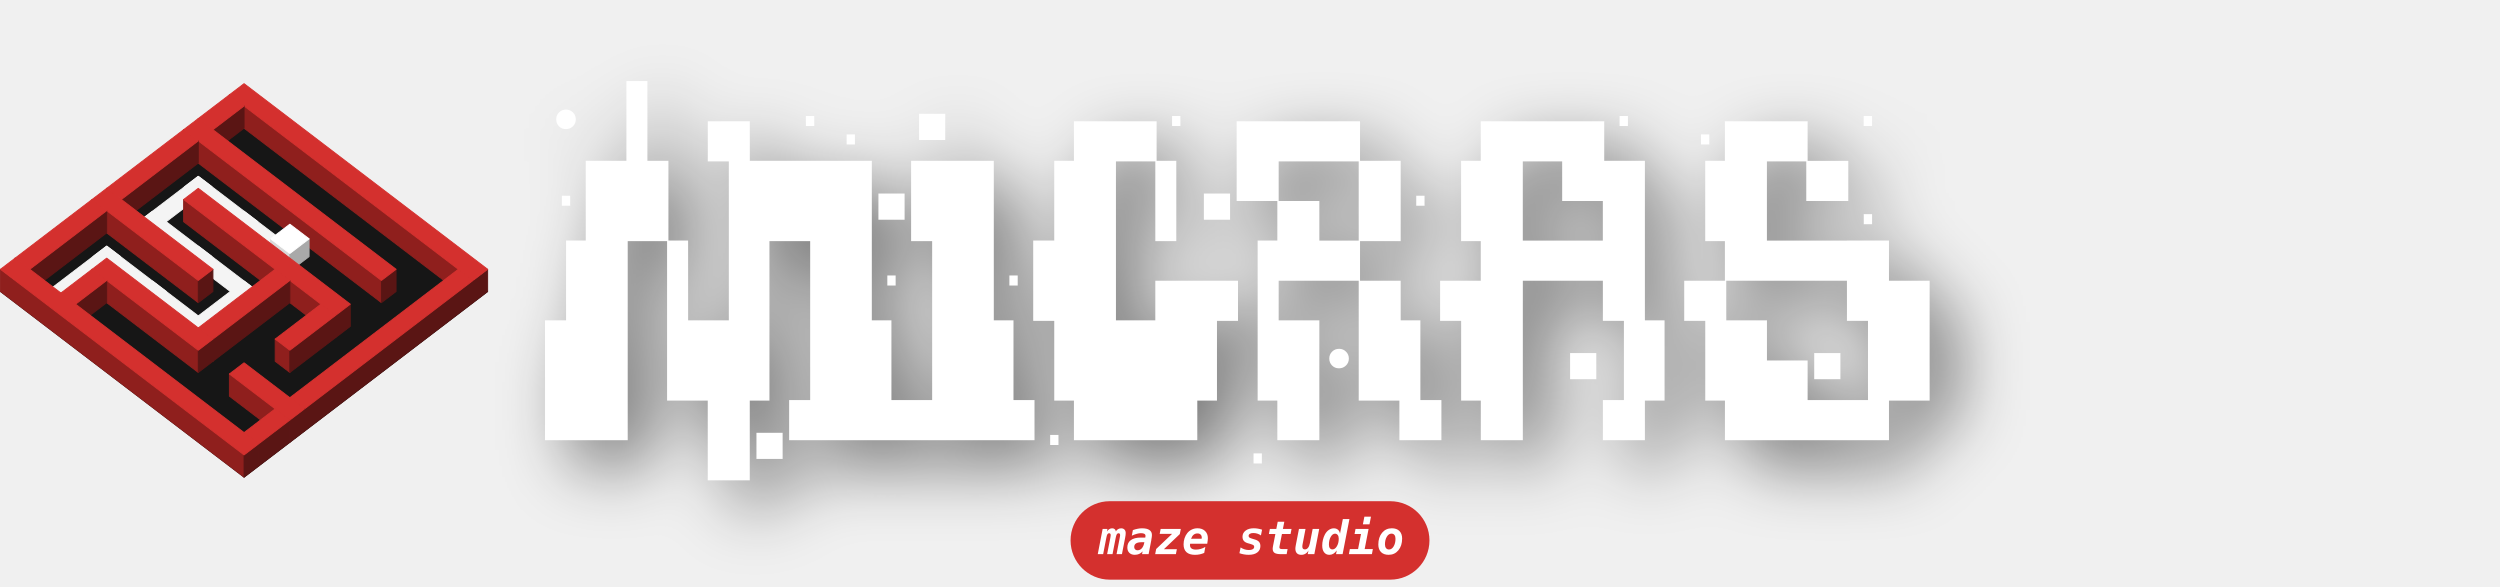
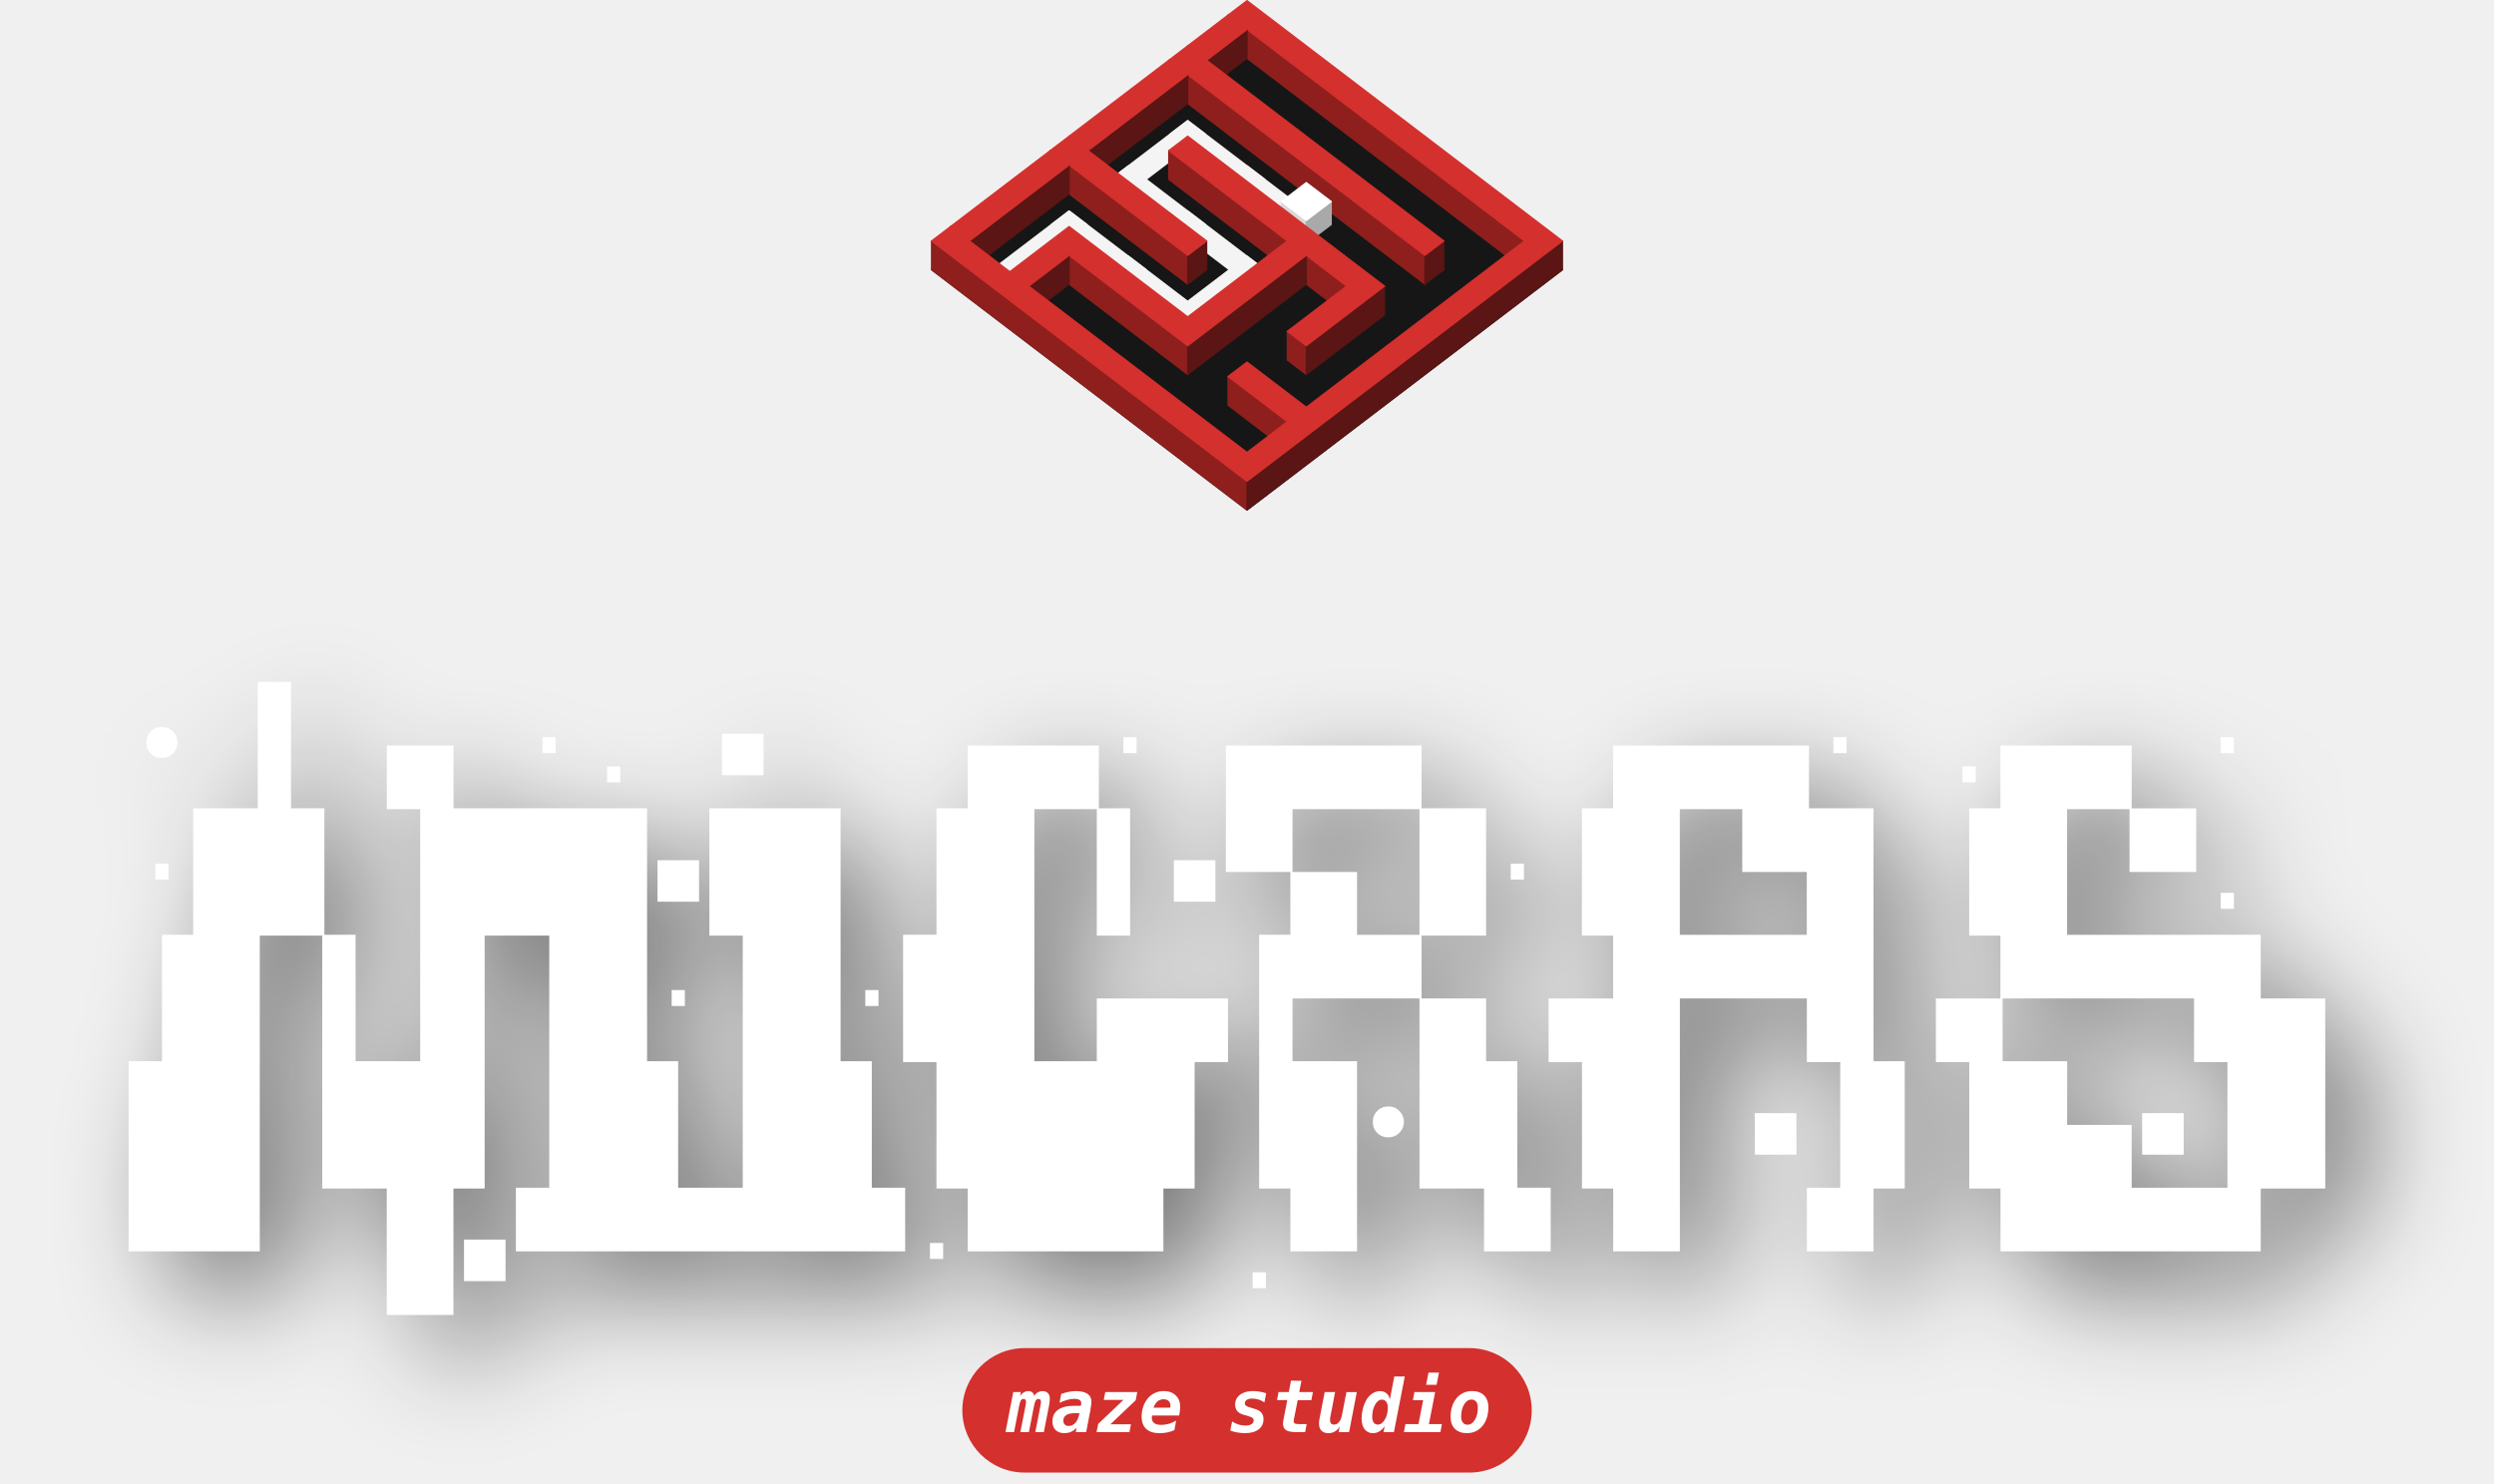
- <svg xmlns="http://www.w3.org/2000/svg" width="931.75" height="218.68" viewBox="0 0 931.75 218.68" role="img" aria-label="MICRAS maze studio">
-   <svg x="0" y="31" width="181.92" height="147" viewBox="0 0 420.813 340.042">
+ <svg xmlns="http://www.w3.org/2000/svg" width="585.9" height="348.7" viewBox="0 0 585.9 348.7">
+   <svg x="218.7" y="0.0" width="148.5" height="120.0" viewBox="0 0 420.813 340.042">
    <defs id="defs126" />
    <g id="g120" transform="translate(-45.59349,-85.97753)">
      <g transform="matrix(45.582,0,0,45.582,256,115.15)" id="g118">
        <polygon fill="#161616" stroke="#161616" stroke-width="0.018" stroke-linejoin="round" points="0,6.811 -4.607,3.3 0,-0.211 4.607,3.3 " id="polygon2" />
        <polygon fill="#f4f4f4" stroke="#f4f4f4" stroke-width="0.018" stroke-linejoin="round" points="-3.464,3.498 -3.724,3.3 -2.598,2.442 -2.338,2.64 " id="polygon4" />
        <polygon fill="#f4f4f4" stroke="#f4f4f4" stroke-width="0.018" stroke-linejoin="round" points="-1.732,3.498 -2.858,2.64 -2.598,2.442 -1.472,3.3 " id="polygon6" />
        <polygon fill="#f4f4f4" stroke="#f4f4f4" stroke-width="0.018" stroke-linejoin="round" points="-0.866,4.158 -1.992,3.3 -1.732,3.102 -0.606,3.96 " id="polygon8" />
        <polygon fill="#f4f4f4" stroke="#f4f4f4" stroke-width="0.018" stroke-linejoin="round" points="-0.866,4.158 -1.126,3.96 0,3.102 0.26,3.3 " id="polygon10" />
        <polygon fill="#f4f4f4" stroke="#f4f4f4" stroke-width="0.018" stroke-linejoin="round" points="0,3.498 -1.126,2.64 -0.866,2.442 0.26,3.3 " id="polygon12" />
        <polygon fill="#f4f4f4" stroke="#f4f4f4" stroke-width="0.018" stroke-linejoin="round" points="-0.866,2.838 -1.992,1.98 -1.732,1.782 -0.606,2.64 " id="polygon14" />
        <polygon fill="#f4f4f4" stroke="#f4f4f4" stroke-width="0.018" stroke-linejoin="round" points="-1.732,2.178 -1.992,1.98 -0.866,1.122 -0.606,1.32 " id="polygon16" />
        <polygon fill="#f4f4f4" stroke="#f4f4f4" stroke-width="0.018" stroke-linejoin="round" points="0,2.178 -1.126,1.32 -0.866,1.122 0.26,1.98 " id="polygon18" />
        <polygon fill="#f4f4f4" stroke="#f4f4f4" stroke-width="0.018" stroke-linejoin="round" points="0.866,2.838 -0.26,1.98 0,1.782 1.126,2.64 " id="polygon20" />
        <polygon fill="#8f1f1d" stroke="#8f1f1d" stroke-width="0.018" stroke-linejoin="round" points="4.33,3.091 -0.277,-0.42 -0.277,0 4.33,3.511 " id="polygon22" />
        <polygon fill="#5a1514" stroke="#5a1514" stroke-width="0.018" stroke-linejoin="round" points="4.33,3.091 4.607,2.88 4.607,3.3 4.33,3.511 " id="polygon24" />
        <polygon fill="#d4302e" stroke="#d4302e" stroke-width="0.018" stroke-linejoin="round" points="4.33,3.091 -0.277,-0.42 0,-0.631 4.607,2.88 " id="polygon26" />
        <polygon fill="#8f1f1d" stroke="#8f1f1d" stroke-width="0.018" stroke-linejoin="round" points="-0.589,0.24 -0.866,0.029 -0.866,0.449 -0.589,0.66 " id="polygon28" />
        <polygon fill="#5a1514" stroke="#5a1514" stroke-width="0.018" stroke-linejoin="round" points="-0.589,0.24 0,-0.209 0,0.211 -0.589,0.66 " id="polygon30" />
        <polygon fill="#d4302e" stroke="#d4302e" stroke-width="0.018" stroke-linejoin="round" points="-0.589,0.24 -0.866,0.029 -0.277,-0.42 0,-0.209 " id="polygon32" />
        <polygon fill="#8f1f1d" stroke="#8f1f1d" stroke-width="0.018" stroke-linejoin="round" points="2.598,3.091 -1.143,0.24 -1.143,0.66 2.598,3.511 " id="polygon34" />
        <polygon fill="#5a1514" stroke="#5a1514" stroke-width="0.018" stroke-linejoin="round" points="2.598,3.091 2.875,2.88 2.875,3.3 2.598,3.511 " id="polygon36" />
        <polygon fill="#d4302e" stroke="#d4302e" stroke-width="0.018" stroke-linejoin="round" points="2.598,3.091 -1.143,0.24 -0.866,0.029 2.875,2.88 " id="polygon38" />
        <polygon fill="#8f1f1d" stroke="#8f1f1d" stroke-width="0.018" stroke-linejoin="round" points="-2.321,1.56 -2.598,1.349 -2.598,1.769 -2.321,1.98 " id="polygon40" />
        <polygon fill="#5a1514" stroke="#5a1514" stroke-width="0.018" stroke-linejoin="round" points="-2.321,1.56 -0.866,0.451 -0.866,0.871 -2.321,1.98 " id="polygon42" />
        <polygon fill="#d4302e" stroke="#d4302e" stroke-width="0.018" stroke-linejoin="round" points="-2.321,1.56 -2.598,1.349 -1.143,0.24 -0.866,0.451 " id="polygon44" />
        <polygon fill="#d9d9d9" stroke="#d9d9d9" stroke-width="0.018" stroke-linejoin="round" points="0.866,2.581 0.502,2.304 0.502,2.64 0.866,2.917 " id="polygon46" />
        <polygon fill="#a9a9a9" stroke="#a9a9a9" stroke-width="0.018" stroke-linejoin="round" points="0.866,2.581 1.23,2.304 1.23,2.64 0.866,2.917 " id="polygon48" />
        <polygon fill="#ffffff" stroke="#ffffff" stroke-width="0.018" stroke-linejoin="round" points="0.866,2.581 0.502,2.304 0.866,2.027 1.23,2.304 " id="polygon50" />
        <polygon fill="#8f1f1d" stroke="#8f1f1d" stroke-width="0.018" stroke-linejoin="round" points="1.732,3.751 -1.143,1.56 -1.143,1.98 1.732,4.171 " id="polygon52" />
        <polygon fill="#5a1514" stroke="#5a1514" stroke-width="0.018" stroke-linejoin="round" points="1.732,3.751 2.009,3.54 2.009,3.96 1.732,4.171 " id="polygon54" />
        <polygon fill="#d4302e" stroke="#d4302e" stroke-width="0.018" stroke-linejoin="round" points="1.732,3.751 -1.143,1.56 -0.866,1.349 2.009,3.54 " id="polygon56" />
        <polygon fill="#8f1f1d" stroke="#8f1f1d" stroke-width="0.018" stroke-linejoin="round" points="-0.866,3.091 -2.875,1.56 -2.875,1.98 -0.866,3.511 " id="polygon58" />
        <polygon fill="#5a1514" stroke="#5a1514" stroke-width="0.018" stroke-linejoin="round" points="-0.866,3.091 -0.589,2.88 -0.589,3.3 -0.866,3.511 " id="polygon60" />
        <polygon fill="#d4302e" stroke="#d4302e" stroke-width="0.018" stroke-linejoin="round" points="-0.866,3.091 -2.875,1.56 -2.598,1.349 -0.589,2.88 " id="polygon62" />
        <polygon fill="#8f1f1d" stroke="#8f1f1d" stroke-width="0.018" stroke-linejoin="round" points="-4.053,2.88 -4.33,2.669 -4.33,3.089 -4.053,3.3 " id="polygon64" />
        <polygon fill="#5a1514" stroke="#5a1514" stroke-width="0.018" stroke-linejoin="round" points="-4.053,2.88 -2.598,1.771 -2.598,2.191 -4.053,3.3 " id="polygon66" />
        <polygon fill="#d4302e" stroke="#d4302e" stroke-width="0.018" stroke-linejoin="round" points="-4.053,2.88 -4.33,2.669 -2.875,1.56 -2.598,1.771 " id="polygon68" />
        <polygon fill="#8f1f1d" stroke="#8f1f1d" stroke-width="0.018" stroke-linejoin="round" points="-0.589,4.2 -0.866,3.989 -0.866,4.409 -0.589,4.62 " id="polygon70" />
        <polygon fill="#5a1514" stroke="#5a1514" stroke-width="0.018" stroke-linejoin="round" points="-0.589,4.2 0.866,3.091 0.866,3.511 -0.589,4.62 " id="polygon72" />
        <polygon fill="#d4302e" stroke="#d4302e" stroke-width="0.018" stroke-linejoin="round" points="-0.589,4.2 -0.866,3.989 0.589,2.88 0.866,3.091 " id="polygon74" />
        <polygon fill="#8f1f1d" stroke="#8f1f1d" stroke-width="0.018" stroke-linejoin="round" points="-0.866,4.411 -2.875,2.88 -2.875,3.3 -0.866,4.831 " id="polygon76" />
        <polygon fill="#5a1514" stroke="#5a1514" stroke-width="0.018" stroke-linejoin="round" points="-0.866,4.411 -0.589,4.2 -0.589,4.62 -0.866,4.831 " id="polygon78" />
        <polygon fill="#d4302e" stroke="#d4302e" stroke-width="0.018" stroke-linejoin="round" points="-0.866,4.411 -2.875,2.88 -2.598,2.669 -0.589,4.2 " id="polygon80" />
        <polygon fill="#8f1f1d" stroke="#8f1f1d" stroke-width="0.018" stroke-linejoin="round" points="-3.187,3.54 -3.464,3.329 -3.464,3.749 -3.187,3.96 " id="polygon82" />
        <polygon fill="#5a1514" stroke="#5a1514" stroke-width="0.018" stroke-linejoin="round" points="-3.187,3.54 -2.598,3.091 -2.598,3.511 -3.187,3.96 " id="polygon84" />
        <polygon fill="#d4302e" stroke="#d4302e" stroke-width="0.018" stroke-linejoin="round" points="-3.187,3.54 -3.464,3.329 -2.875,2.88 -2.598,3.091 " id="polygon86" />
        <polygon fill="#8f1f1d" stroke="#8f1f1d" stroke-width="0.018" stroke-linejoin="round" points="0.866,4.411 0.589,4.2 0.589,4.62 0.866,4.831 " id="polygon88" />
        <polygon fill="#5a1514" stroke="#5a1514" stroke-width="0.018" stroke-linejoin="round" points="0.866,4.411 1.732,3.751 1.732,4.171 0.866,4.831 " id="polygon90" />
        <polygon fill="#d4302e" stroke="#d4302e" stroke-width="0.018" stroke-linejoin="round" points="0.866,4.411 0.589,4.2 1.455,3.54 1.732,3.751 " id="polygon92" />
        <polygon fill="#8f1f1d" stroke="#8f1f1d" stroke-width="0.018" stroke-linejoin="round" points="1.143,5.52 0.866,5.309 0.866,5.729 1.143,5.94 " id="polygon94" />
        <polygon fill="#5a1514" stroke="#5a1514" stroke-width="0.018" stroke-linejoin="round" points="1.143,5.52 4.33,3.091 4.33,3.511 1.143,5.94 " id="polygon96" />
        <polygon fill="#d4302e" stroke="#d4302e" stroke-width="0.018" stroke-linejoin="round" points="1.143,5.52 0.866,5.309 4.053,2.88 4.33,3.091 " id="polygon98" />
        <polygon fill="#8f1f1d" stroke="#8f1f1d" stroke-width="0.018" stroke-linejoin="round" points="0.866,5.731 -0.277,4.86 -0.277,5.28 0.866,6.151 " id="polygon100" />
        <polygon fill="#5a1514" stroke="#5a1514" stroke-width="0.018" stroke-linejoin="round" points="0.866,5.731 1.143,5.52 1.143,5.94 0.866,6.151 " id="polygon102" />
        <polygon fill="#d4302e" stroke="#d4302e" stroke-width="0.018" stroke-linejoin="round" points="0.866,5.731 -0.277,4.86 0,4.649 1.143,5.52 " id="polygon104" />
        <polygon fill="#8f1f1d" stroke="#8f1f1d" stroke-width="0.018" stroke-linejoin="round" points="0.277,6.18 0,5.969 0,6.389 0.277,6.6 " id="polygon106" />
        <polygon fill="#5a1514" stroke="#5a1514" stroke-width="0.018" stroke-linejoin="round" points="0.277,6.18 0.866,5.731 0.866,6.151 0.277,6.6 " id="polygon108" />
        <polygon fill="#d4302e" stroke="#d4302e" stroke-width="0.018" stroke-linejoin="round" points="0.277,6.18 0,5.969 0.589,5.52 0.866,5.731 " id="polygon110" />
        <polygon fill="#8f1f1d" stroke="#8f1f1d" stroke-width="0.018" stroke-linejoin="round" points="0,6.391 -4.607,2.88 -4.607,3.3 0,6.811 " id="polygon112" />
        <polygon fill="#5a1514" stroke="#5a1514" stroke-width="0.018" stroke-linejoin="round" points="0,6.391 0.277,6.18 0.277,6.6 0,6.811 " id="polygon114" />
        <polygon fill="#d4302e" stroke="#d4302e" stroke-width="0.018" stroke-linejoin="round" points="0,6.391 -4.607,2.88 -4.33,2.669 0.277,6.18 " id="polygon116" />
      </g>
    </g>
  </svg>
-   <svg x="172.92" y="0" width="585.92" height="218.68" viewBox="0 0 585.92 218.68">
+   <svg x="0.0" y="130.0" width="585.92" height="218.68" viewBox="0 0 585.92 218.68">
    <defs>
      <filter style="color-interpolation-filters:sRGB" id="shadow" x="-0.059" y="-0.203" width="1.135" height="1.47">
        <feFlood result="flood" in="SourceGraphic" flood-opacity="0.498" flood-color="rgb(0,0,0)" />
        <feGaussianBlur result="blur" in="SourceGraphic" stdDeviation="8" />
        <feOffset result="offset" in="blur" dx="6" dy="6" />
        <feComposite result="comp1" operator="in" in="flood" in2="offset" />
        <feComposite result="comp2" operator="over" in="SourceGraphic" in2="comp1" />
      </filter>
    </defs>
    <path fill="#fff" filter="url(#shadow)" transform="matrix(1.574088 0 0 1.574088 -2.91001 -2.741305)" d="m 40.31,20.94 v 18.88 h -9.63 v 18.88 h -4.66 v 18.88 h -4.98 v 19.01 9.38 h 9.95 9.63 V 96.47 77.58 58.83 h 9.32 v 18.75 19.01 h 9.63 v 18.88 h 9.95 V 96.59 h 4.66 V 77.58 58.83 h 4.98 4.66 v 18.75 18.89 h -4.98 v 9.5 h 9.95 9.63 9.63 9.63 9.63 9.63 v -9.5 h -4.98 V 77.58 h -4.66 V 58.7 39.82 h -9.63 -9.95 v 19.01 h 4.98 V 77.71 96.47 h -4.66 -4.98 V 77.58 H 98.42 V 58.7 39.82 h -9.63 -9.63 -9.63 v -9.37 h -9.95 v 9.5 h 4.98 v 18.88 18.75 h -4.66 -4.98 V 58.7 h -4.66 V 39.82 h -4.98 V 20.94 Z m -14.3,6.75 c -0.65,0 -1.2,0.22 -1.65,0.67 -0.45,0.44 -0.67,0.99 -0.67,1.63 0,0.66 0.22,1.21 0.66,1.66 0.45,0.44 0.99,0.66 1.64,0.66 0.65,0 1.2,-0.22 1.66,-0.67 0.45,-0.45 0.68,-1 0.68,-1.65 0,-0.64 -0.23,-1.18 -0.68,-1.63 -0.45,-0.45 -0.99,-0.67 -1.64,-0.67 z m 83.59,1 v 6.2 h 6.2 v -6.2 z m -26.79,0.51 v 2.38 h 1.97 v -2.38 z m 86.7,0 v 2.38 h 1.97 v -2.38 z m 105.96,0 v 2.38 h 1.97 v -2.38 z m 57.8,0 v 2.38 h 1.97 v -2.38 z m -187,1.25 v 9.37 h -4.66 v 18.88 h -4.98 V 77.71 h 4.98 v 18.88 h 4.66 v 9.38 h 9.95 9.63 9.63 v -9.38 h 4.66 V 77.71 h 4.98 v -9.5 h -9.63 -9.95 v 9.37 h -9.32 V 58.7 39.95 h 9.32 v 18.88 h 4.97 V 39.82 h -4.66 v -9.37 h -9.63 z m 38.53,0 v 9.38 0.12 9.38 h 9.63 v 9.37 h -4.66 v 18.88 19.01 h 4.66 v 9.38 h 9.95 V 96.47 77.58 h -9.63 V 68.21 h 9.63 9.32 v 9.5 18.88 h 9.63 v 9.38 h 9.95 v -9.5 h -4.98 V 77.58 h -4.66 V 68.21 h -9.63 v -9.38 h 9.63 V 39.82 h -9.63 v -9.37 h -9.63 -9.63 z m 57.8,0 v 9.37 h -4.66 v 19.01 h 4.66 v 9.38 h -9.63 v 9.5 h 4.98 v 18.88 h 4.66 v 9.38 h 9.95 V 96.47 77.58 68.21 h 9.63 9.32 v 9.5 h 4.98 v 18.76 h -4.98 v 9.5 h 9.95 v -9.38 h 4.66 V 77.58 h -4.66 V 58.7 39.82 h -9.63 v -9.37 h -9.63 -9.63 z m 57.8,0 v 9.37 h -4.66 v 19.01 h 4.66 v 9.38 h -9.63 v 9.5 h 4.98 v 18.88 h 4.66 v 9.38 h 9.95 9.63 9.63 9.63 v -9.38 h 9.63 V 77.58 68.21 h -9.63 v -9.51 h -9.95 v 0.01 h -9.32 -9.63 V 39.95 h 9.32 v 9.38 h 9.95 v -9.5 h -9.63 v -9.38 h -9.63 z M 92.45,33.57 v 2.38 h 1.97 v -2.38 z m 202.29,0 v 2.38 h 1.97 v -2.38 z m -99.99,6.38 h 9.63 9.32 V 58.71 h -9.32 v -9.38 h -9.63 z m 57.8,0 h 9.32 v 9.38 h 9.63 v 9.38 h -9.32 -9.63 v -0.01 z M 99.98,47.57 v 6.2 h 6.2 v -6.2 z m 77.06,0 v 6.2 h 6.2 V 47.57 Z M 25.03,48.08 v 2.38 h 1.97 v -2.38 z m 202.29,0 v 2.38 h 1.97 v -2.38 z m 105.96,4.37 v 2.38 h 1.97 V 52.45 Z M 102.09,66.96 v 2.38 h 1.97 V 66.96 Z m 28.9,0 v 2.38 h 1.97 V 66.96 Z m 169.73,1.25 h 9.63 9.63 9.32 v 9.5 h 4.98 v 18.76 h -4.66 -9.63 V 87.09 h -9.63 v -9.51 h -9.63 z m -91.67,16.12 c -0.65,0 -1.2,0.22 -1.65,0.67 -0.45,0.44 -0.67,0.99 -0.67,1.63 -1e-5,0.66 0.22,1.21 0.66,1.66 0.45,0.44 0.99,0.66 1.64,0.66 0.65,0 1.2,-0.22 1.66,-0.67 0.45,-0.45 0.68,-1 0.68,-1.65 0,-0.64 -0.23,-1.18 -0.68,-1.63 -0.45,-0.45 -0.99,-0.67 -1.64,-0.67 z m 54.7,1 v 6.2 h 6.2 v -6.2 z m 57.8,0 v 6.2 h 6.2 v -6.2 z m -250.45,18.88 v 6.2 h 6.2 v -6.2 z m 69.54,0.51 v 2.38 h 1.97 v -2.38 z m 48.16,4.37 v 2.38 h 1.97 v -2.38 z" />
    <rect fill="#d4302e" x="226.08" y="186.798" width="133.76" height="29.241" rx="14.62" />
    <path fill="#fff" transform="matrix(0.86 0 0 0.86 227.888 163.536)" d="M 17.52,40.16 q 0.31,-0.62 0.94,-0.99 0.62,-0.37 1.37,-0.37 0.9,0 1.43,0.55 0.53,0.55 0.53,1.49 0,0.46 -0.06,0.94 -0.05,0.47 -0.2,1.2 L 20.16,50 h -2.33 l 1.36,-7.02 q 0.1,-0.5 0.14,-0.79 0.04,-0.3 0.04,-0.45 0,-0.39 -0.18,-0.6 -0.17,-0.21 -0.5,-0.21 -0.47,0 -0.75,0.44 -0.27,0.44 -0.49,1.6 L 16.08,50 h -2.34 l 1.38,-7.02 q 0.08,-0.41 0.12,-0.73 0.05,-0.32 0.05,-0.51 0,-0.39 -0.18,-0.6 -0.18,-0.21 -0.51,-0.21 -0.46,0 -0.73,0.43 -0.26,0.42 -0.49,1.61 L 12.02,50 H 9.68 L 11.8,39.06 h 2.08 l -0.21,1.13 q 0.4,-0.66 0.99,-1.03 0.6,-0.37 1.27,-0.37 0.67,0 1.09,0.37 0.43,0.36 0.51,0.99 z M 28.78,44.82 q -1.68,0 -2.49,0.51 -0.81,0.51 -0.81,1.57 0,0.62 0.39,1.02 0.4,0.4 1.02,0.4 1.15,0 1.93,-0.91 0.78,-0.91 1.06,-2.59 z M 32.92,43.76 31.72,50 h -2.84 l 0.24,-1.22 q -0.65,0.75 -1.5,1.13 -0.84,0.37 -1.91,0.37 -1.47,0 -2.34,-0.85 Q 22.5,48.57 22.5,47.12 q 0,-2.1 1.51,-3.2 1.52,-1.11 4.38,-1.11 h 1.88 l 0.08,-0.48 q 0.01,-0.06 0.01,-0.11 0.01,-0.06 0.01,-0.18 0,-0.56 -0.5,-0.85 -0.5,-0.29 -1.45,-0.29 -0.8,0 -1.82,0.28 -1.01,0.27 -2.16,0.82 l 0.46,-2.44 q 1.1,-0.38 2.08,-0.57 0.99,-0.2 1.88,-0.2 2.12,0 3.21,0.74 1.09,0.74 1.09,2.18 0,0.38 -0.07,0.9 -0.07,0.52 -0.2,1.14 z M 36.94,39.06 h 8.74 l -0.44,2.24 -6.9,6.56 h 5.62 L 43.54,50 H 34.56 L 35,47.76 l 6.9,-6.56 h -5.38 z M 55.82,49.46 q -0.93,0.41 -1.93,0.62 -1.01,0.21 -2.08,0.21 -2.42,0 -3.68,-1.15 -1.26,-1.16 -1.26,-3.39 0,-1.38 0.43,-2.67 0.43,-1.29 1.21,-2.24 0.82,-1 1.95,-1.52 1.13,-0.54 2.44,-0.54 2.04,0 3.27,1.17 1.23,1.17 1.23,3.11 0,0.44 -0.07,1.02 -0.06,0.58 -0.2,1.39 h -7.41 q -0.03,0.17 -0.05,0.31 -0.01,0.15 -0.02,0.29 0,0.97 0.65,1.46 0.65,0.49 1.93,0.49 1.05,0 2.11,-0.3 1.05,-0.3 1.96,-0.88 z m -1.14,-6.14 q 0.04,-0.14 0.05,-0.26 0.02,-0.14 0.02,-0.25 0,-0.83 -0.5,-1.31 -0.5,-0.48 -1.37,-0.48 -0.98,0 -1.67,0.58 -0.69,0.58 -1.08,1.73 z M 80.89,39.4 l -0.49,2.48 q -0.73,-0.52 -1.58,-0.78 -0.85,-0.26 -1.76,-0.26 -0.92,0 -1.46,0.34 -0.54,0.34 -0.54,0.92 0,0.44 0.35,0.71 0.36,0.26 1.62,0.62 l 0.72,0.21 q 1.25,0.36 1.83,1.04 0.58,0.68 0.58,1.8 0,1.78 -1.35,2.79 -1.34,1.01 -3.73,1.01 -1.02,0 -2.03,-0.18 -1.01,-0.17 -1.97,-0.51 l 0.5,-2.5 q 0.84,0.55 1.77,0.84 0.93,0.28 1.84,0.28 1.07,0 1.67,-0.36 0.61,-0.37 0.61,-1.03 0,-0.45 -0.3,-0.7 -0.29,-0.25 -1.59,-0.63 l -0.86,-0.23 q -1.19,-0.35 -1.75,-1.03 -0.56,-0.68 -0.56,-1.78 0,-1.64 1.33,-2.65 1.33,-1.02 3.54,-1.02 0.91,0 1.82,0.16 0.91,0.15 1.81,0.45 z M 90.53,35.96 89.92,39.06 h 3.74 l -0.42,2.2 h -3.74 l -1.02,5.18 q -0.04,0.2 -0.06,0.34 -0.02,0.15 -0.02,0.22 0,0.44 0.29,0.62 0.29,0.18 1.06,0.18 h 2.2 L 91.54,50 h -2.39 q -1.99,0 -2.83,-0.54 -0.83,-0.55 -0.83,-1.81 0,-0.21 0.04,-0.54 0.05,-0.33 0.14,-0.82 l 0.99,-5.04 H 83.85 L 84.27,39.06 h 2.8 l 0.6,-3.11 z M 95.49,46.18 96.88,39.06 h 2.84 l -1.28,6.68 q -0.05,0.26 -0.08,0.52 -0.02,0.25 -0.02,0.5 0,0.57 0.28,0.88 0.28,0.3 0.81,0.3 0.81,0 1.36,-0.68 0.56,-0.68 0.83,-2.03 l 1.19,-6.16 h 2.84 L 103.54,50 h -2.86 l 0.32,-1.62 q -0.43,0.88 -1.26,1.4 -0.83,0.51 -1.82,0.51 -1.26,0 -1.93,-0.68 -0.67,-0.69 -0.67,-1.98 0,-0.27 0.04,-0.62 0.04,-0.35 0.13,-0.81 z M 112.51,41.12 q -1.08,0 -1.87,1.39 -0.78,1.38 -0.78,3.35 0,0.99 0.4,1.53 0.41,0.55 1.12,0.55 1.11,0 1.92,-1.35 0.82,-1.36 0.82,-3.29 0,-1.02 -0.44,-1.59 -0.44,-0.59 -1.18,-0.59 z m 2.16,-0.02 1.22,-6.3 H 118.75 L 115.79,50 h -2.84 l 0.3,-1.62 q -0.64,0.94 -1.46,1.43 -0.8,0.48 -1.73,0.48 -1.43,0 -2.27,-1.07 -0.83,-1.07 -0.83,-2.93 0,-1.26 0.3,-2.51 0.3,-1.26 0.85,-2.3 0.67,-1.26 1.7,-1.97 1.03,-0.71 2.17,-0.71 1.09,0 1.81,0.62 0.72,0.62 0.87,1.7 z M 121.39,39.06 h 5.66 l -1.7,8.74 h 3.55 L 128.49,50 h -9.98 l 0.42,-2.2 h 3.56 l 1.28,-6.54 h -2.8 z m 3.84,-5.32 h 2.86 l -0.65,3.34 h -2.86 z M 138.71,43.32 q 0,-1.06 -0.46,-1.64 -0.45,-0.58 -1.28,-0.58 -1.2,0 -2.01,1.33 -0.81,1.33 -0.81,3.33 0,1.04 0.47,1.63 0.48,0.59 1.29,0.59 1.18,0 1.99,-1.33 0.81,-1.34 0.81,-3.33 z m -7.44,2.52 q 0,-3.14 1.62,-5.1 1.63,-1.96 4.24,-1.96 2.1,0 3.28,1.18 1.18,1.17 1.18,3.26 0,3.15 -1.63,5.11 -1.62,1.95 -4.23,1.95 -2.1,0 -3.28,-1.17 -1.18,-1.18 -1.18,-3.27 z" />
  </svg>
</svg>
